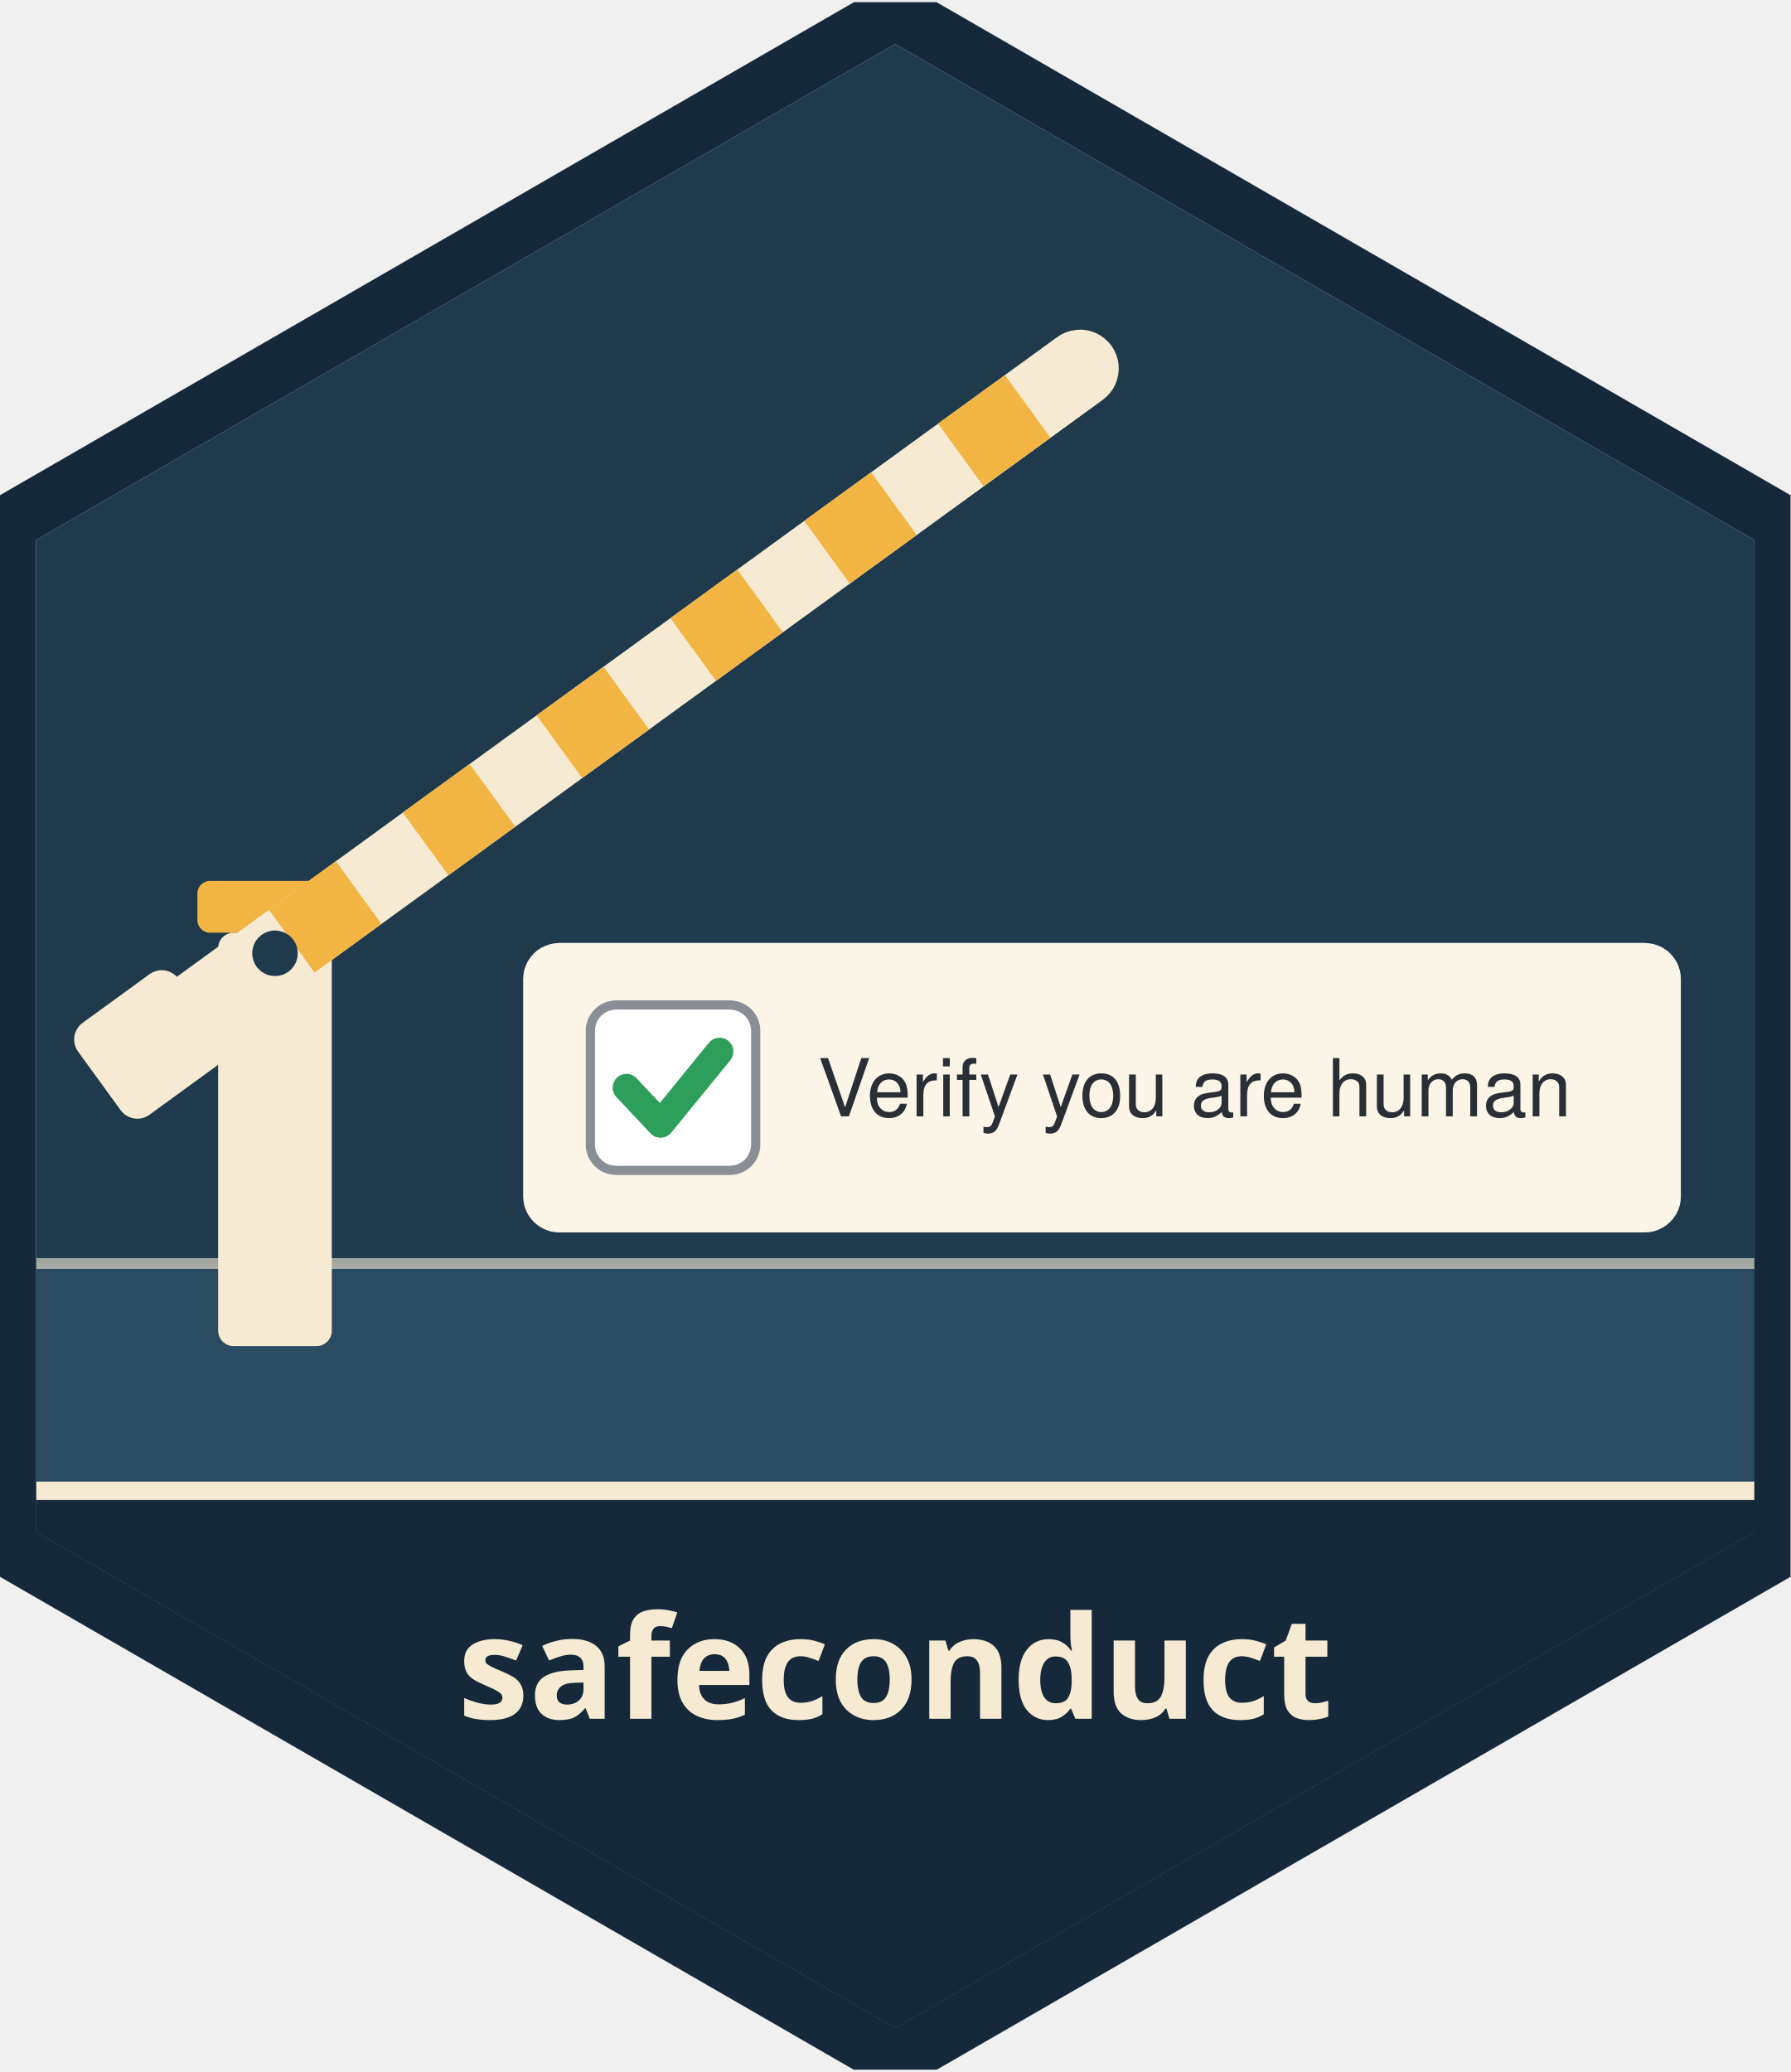
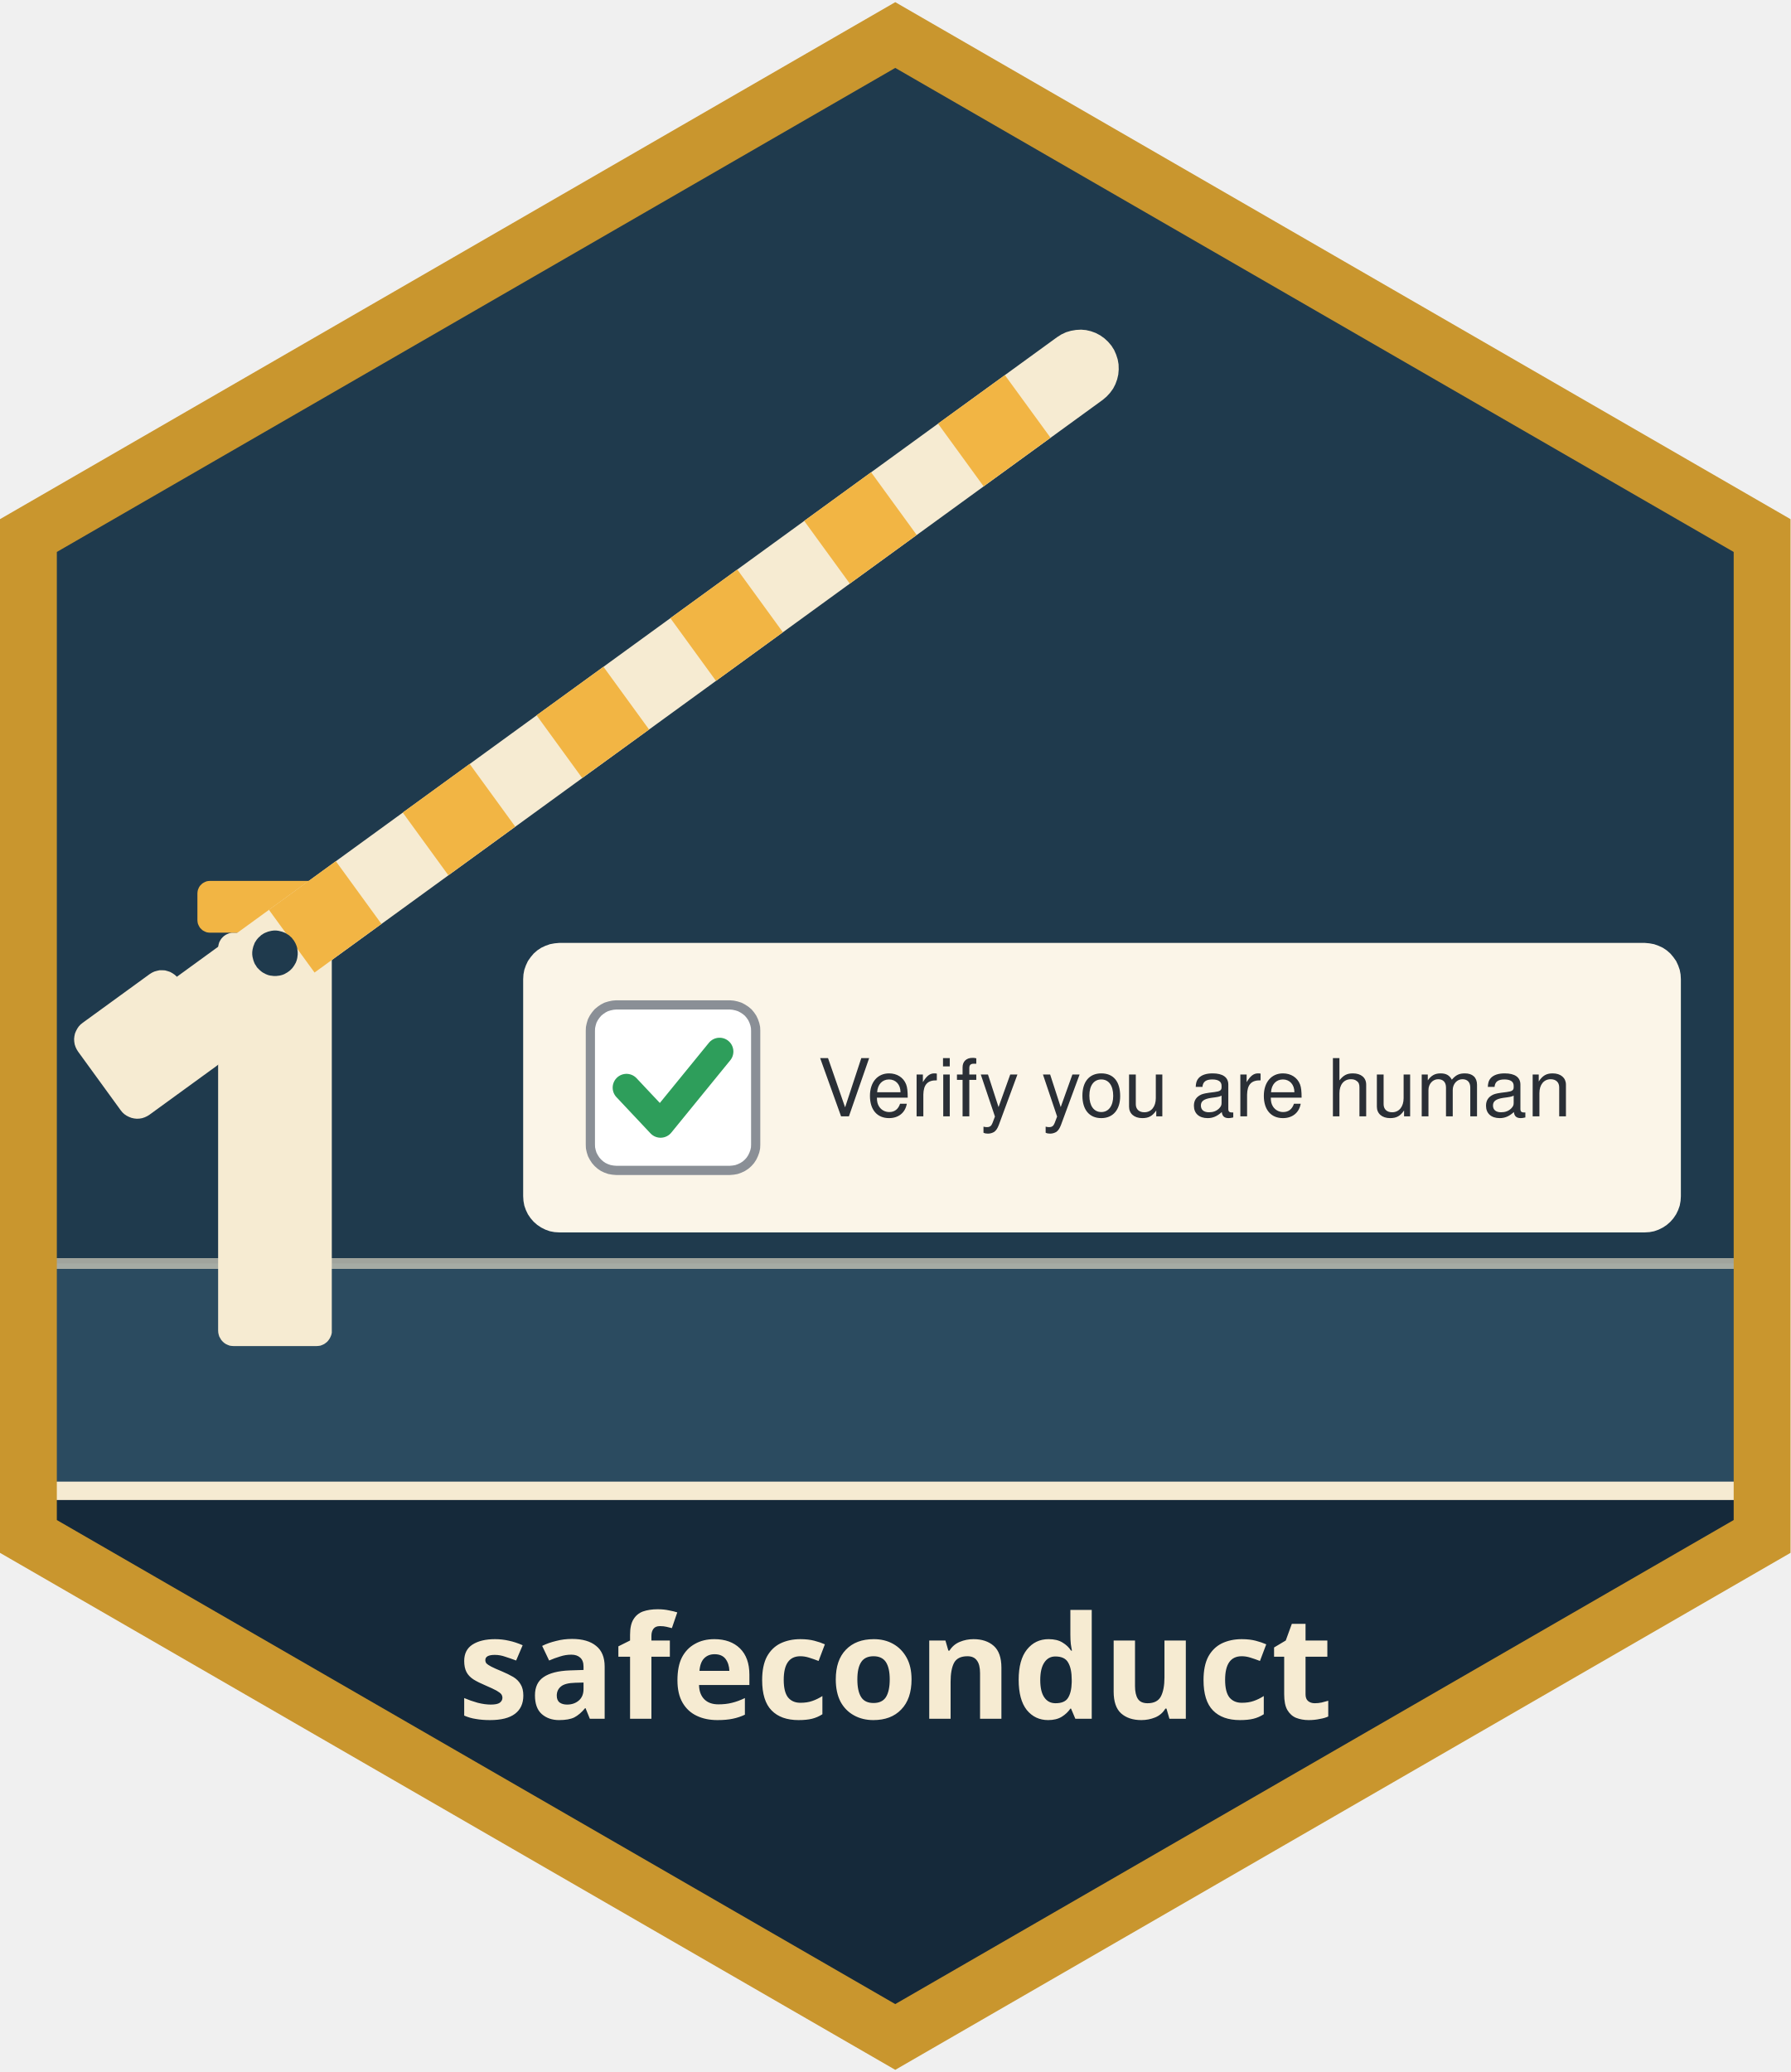
<svg xmlns="http://www.w3.org/2000/svg" width="124.44pt" height="144.00pt" viewBox="0 0 124.44 144.00">
  <g class="svglite">
    <defs>
      <style type="text/css">
    .svglite line, .svglite polyline, .svglite polygon, .svglite path, .svglite rect, .svglite circle {
      fill: none;
      stroke: #000000;
      stroke-linecap: round;
      stroke-linejoin: round;
      stroke-miterlimit: 10.00;
    }
    .svglite text {
      white-space: pre;
    }
    .svglite g.glyphgroup path {
      fill: inherit;
      stroke: none;
    }
  </style>
    </defs>
    <rect width="100%" height="100%" style="stroke: none; fill: none;" />
    <defs>
      <clipPath id="cpMC4wMHwxMjQuNDR8MC4wMHwxNDQuMDA=">
        <rect x="0.00" y="0.00" width="124.44" height="144.00" />
      </clipPath>
    </defs>
    <g clip-path="url(#cpMC4wMHwxMjQuNDR8MC4wMHwxNDQuMDA=)">
</g>
    <defs>
      <clipPath id="cpMC4wMHwxMjQuNDR8MC4xNXwxNDMuODU=">
        <rect x="0.00" y="0.15" width="124.44" height="143.69" />
      </clipPath>
    </defs>
    <g clip-path="url(#cpMC4wMHwxMjQuNDR8MC4xNXwxNDMuODU=)">
</g>
    <g clip-path="url(#cpMC4wMHwxMjQuNDR8MC4wMHwxNDQuMDA=)">
</g>
    <g clip-path="url(#cpMC4wMHwxMjQuNDR8MC4xNXwxNDMuODU=)">
      <path d="M 62.22 3.06 L 121.93 37.53 L 121.93 106.47 L 62.22 140.94 L 2.51 106.47 L 2.51 37.53 L 62.22 3.06 Z" style="fill-rule: evenodd; fill: #1F3A4D; stroke-width: 0.43; stroke: none; stroke-linecap: butt;" />
      <path d="M 121.93 106.47 L 62.22 140.94 L 2.51 106.47 L 2.51 87.81 L 121.93 87.81 L 121.93 106.47 Z" style="fill-rule: evenodd; fill: #2B4B60; stroke-width: 0.43; stroke: none; stroke-linecap: butt;" />
      <polyline points="2.51,87.81 121.93,87.81 " style="stroke-width: 0.75; stroke: #F6EBD2; stroke-opacity: 0.60; stroke-linecap: butt;" />
      <path d="M 15.16 92.48 L 15.16 65.89 L 15.17 65.75 L 15.20 65.61 L 15.24 65.48 L 15.31 65.35 L 15.38 65.24 L 15.48 65.13 L 15.58 65.04 L 15.70 64.96 L 15.83 64.90 L 15.96 64.85 L 16.10 64.82 L 16.24 64.82 L 21.99 64.82 L 22.13 64.82 L 22.27 64.85 L 22.40 64.90 L 22.53 64.96 L 22.64 65.04 L 22.75 65.13 L 22.84 65.24 L 22.92 65.35 L 22.98 65.48 L 23.03 65.61 L 23.06 65.75 L 23.06 65.89 L 23.06 92.48 L 23.06 92.62 L 23.03 92.76 L 22.98 92.89 L 22.92 93.01 L 22.84 93.13 L 22.75 93.24 L 22.64 93.33 L 22.53 93.41 L 22.40 93.47 L 22.27 93.52 L 22.13 93.54 L 21.99 93.55 L 16.24 93.55 L 16.10 93.54 L 15.96 93.52 L 15.83 93.47 L 15.70 93.41 L 15.58 93.33 L 15.48 93.24 L 15.38 93.13 L 15.31 93.01 L 15.24 92.89 L 15.20 92.76 L 15.17 92.62 L 15.16 92.48 Z" style="fill-rule: evenodd; fill: #F6EBD2; stroke-width: 0.43; stroke: none; stroke-linecap: butt;" />
      <path d="M 13.72 63.95 L 13.72 62.09 L 13.73 61.97 L 13.75 61.86 L 13.79 61.76 L 13.84 61.65 L 13.90 61.56 L 13.98 61.48 L 14.06 61.40 L 14.16 61.34 L 14.26 61.29 L 14.36 61.25 L 14.47 61.23 L 14.59 61.22 L 23.64 61.22 L 23.75 61.23 L 23.86 61.25 L 23.97 61.29 L 24.07 61.34 L 24.16 61.40 L 24.25 61.48 L 24.32 61.56 L 24.39 61.65 L 24.44 61.76 L 24.47 61.86 L 24.49 61.97 L 24.50 62.09 L 24.50 63.95 L 24.49 64.07 L 24.47 64.18 L 24.44 64.28 L 24.39 64.38 L 24.32 64.48 L 24.25 64.56 L 24.16 64.64 L 24.07 64.70 L 23.97 64.75 L 23.86 64.79 L 23.75 64.81 L 23.64 64.82 L 14.59 64.82 L 14.47 64.81 L 14.36 64.79 L 14.26 64.75 L 14.16 64.70 L 14.06 64.64 L 13.98 64.56 L 13.90 64.48 L 13.84 64.38 L 13.79 64.28 L 13.75 64.18 L 13.73 64.07 L 13.72 63.95 Z" style="fill-rule: evenodd; fill: #F2B544; stroke-width: 0.43; stroke: none; stroke-linecap: butt;" />
      <path d="M 13.58 73.61 L 13.28 73.79 L 12.96 73.94 L 12.62 74.05 L 12.27 74.10 L 11.92 74.12 L 11.57 74.09 L 11.23 74.01 L 10.90 73.89 L 10.58 73.72 L 10.30 73.52 L 10.04 73.28 L 9.81 73.01 L 9.62 72.71 L 9.48 72.39 L 9.37 72.05 L 9.31 71.71 L 9.30 71.35 L 9.33 71.00 L 9.41 70.66 L 9.53 70.33 L 9.70 70.02 L 9.90 69.73 L 10.14 69.47 L 10.41 69.25 L 73.47 23.43 L 73.77 23.24 L 74.09 23.09 L 74.43 22.99 L 74.78 22.93 L 75.13 22.91 L 75.48 22.94 L 75.82 23.02 L 76.15 23.14 L 76.47 23.31 L 76.75 23.51 L 77.01 23.75 L 77.24 24.02 L 77.43 24.32 L 77.57 24.64 L 77.68 24.98 L 77.74 25.32 L 77.75 25.68 L 77.72 26.03 L 77.64 26.37 L 77.52 26.70 L 77.36 27.01 L 77.15 27.30 L 76.91 27.56 L 76.64 27.79 L 13.58 73.61 Z" style="fill-rule: evenodd; fill: #F6EBD2; stroke-width: 0.43; stroke: none; stroke-linecap: butt;" />
      <path d="M 21.86 67.59 L 18.69 63.23 L 23.34 59.85 L 26.51 64.21 L 21.86 67.59 Z" style="fill-rule: evenodd; fill: #F2B544; stroke-width: 0.43; stroke: none; stroke-linecap: butt;" />
      <path d="M 31.16 60.83 L 27.99 56.47 L 32.64 53.09 L 35.81 57.45 L 31.16 60.83 Z" style="fill-rule: evenodd; fill: #F2B544; stroke-width: 0.43; stroke: none; stroke-linecap: butt;" />
      <path d="M 40.46 54.07 L 37.29 49.71 L 41.94 46.34 L 45.11 50.70 L 40.46 54.07 Z" style="fill-rule: evenodd; fill: #F2B544; stroke-width: 0.43; stroke: none; stroke-linecap: butt;" />
      <path d="M 49.76 47.32 L 46.59 42.96 L 51.24 39.58 L 54.41 43.94 L 49.76 47.32 Z" style="fill-rule: evenodd; fill: #F2B544; stroke-width: 0.43; stroke: none; stroke-linecap: butt;" />
      <path d="M 59.06 40.56 L 55.89 36.20 L 60.54 32.82 L 63.71 37.18 L 59.06 40.56 Z" style="fill-rule: evenodd; fill: #F2B544; stroke-width: 0.43; stroke: none; stroke-linecap: butt;" />
      <path d="M 68.36 33.80 L 65.19 29.44 L 69.84 26.07 L 73.01 30.42 L 68.36 33.80 Z" style="fill-rule: evenodd; fill: #F2B544; stroke-width: 0.43; stroke: none; stroke-linecap: butt;" />
      <path d="M 8.38 77.15 L 5.43 73.09 L 5.33 72.93 L 5.25 72.76 L 5.19 72.58 L 5.16 72.39 L 5.15 72.20 L 5.17 72.02 L 5.21 71.83 L 5.28 71.66 L 5.37 71.49 L 5.47 71.34 L 5.60 71.20 L 5.75 71.08 L 10.40 67.70 L 10.56 67.60 L 10.73 67.52 L 10.91 67.47 L 11.09 67.43 L 11.28 67.43 L 11.47 67.44 L 11.65 67.49 L 11.83 67.55 L 11.99 67.64 L 12.15 67.75 L 12.28 67.87 L 12.40 68.02 L 15.36 72.09 L 15.46 72.25 L 15.54 72.42 L 15.59 72.60 L 15.63 72.78 L 15.63 72.97 L 15.62 73.16 L 15.57 73.34 L 15.51 73.52 L 15.42 73.68 L 15.31 73.84 L 15.19 73.97 L 15.04 74.09 L 10.39 77.47 L 10.23 77.57 L 10.06 77.65 L 9.88 77.71 L 9.70 77.74 L 9.51 77.75 L 9.32 77.73 L 9.14 77.69 L 8.96 77.62 L 8.80 77.54 L 8.64 77.43 L 8.50 77.30 L 8.38 77.15 Z" style="fill-rule: evenodd; fill: #F6EBD2; stroke-width: 0.43; stroke: none; stroke-linecap: butt;" />
      <path d="M 20.69 66.25 L 20.69 66.34 L 20.68 66.42 L 20.67 66.50 L 20.66 66.58 L 20.64 66.66 L 20.62 66.74 L 20.59 66.82 L 20.56 66.90 L 20.52 66.97 L 20.48 67.04 L 20.44 67.11 L 20.39 67.18 L 20.34 67.25 L 20.29 67.31 L 20.23 67.37 L 20.17 67.43 L 20.11 67.48 L 20.04 67.53 L 19.97 67.58 L 19.90 67.62 L 19.83 67.66 L 19.76 67.70 L 19.68 67.73 L 19.60 67.76 L 19.52 67.78 L 19.44 67.80 L 19.36 67.81 L 19.28 67.82 L 19.20 67.83 L 19.11 67.83 L 19.03 67.83 L 18.95 67.82 L 18.87 67.81 L 18.78 67.80 L 18.70 67.78 L 18.62 67.76 L 18.55 67.73 L 18.47 67.70 L 18.40 67.66 L 18.32 67.62 L 18.25 67.58 L 18.18 67.53 L 18.12 67.48 L 18.06 67.43 L 18.00 67.37 L 17.94 67.31 L 17.88 67.25 L 17.83 67.18 L 17.79 67.11 L 17.74 67.04 L 17.70 66.97 L 17.67 66.90 L 17.64 66.82 L 17.61 66.74 L 17.59 66.66 L 17.57 66.58 L 17.55 66.50 L 17.54 66.42 L 17.53 66.34 L 17.53 66.25 L 17.53 66.17 L 17.54 66.09 L 17.55 66.01 L 17.57 65.92 L 17.59 65.84 L 17.61 65.76 L 17.64 65.69 L 17.67 65.61 L 17.70 65.53 L 17.74 65.46 L 17.79 65.39 L 17.83 65.32 L 17.88 65.26 L 17.94 65.19 L 18.00 65.13 L 18.06 65.08 L 18.12 65.02 L 18.18 64.97 L 18.25 64.93 L 18.32 64.88 L 18.40 64.84 L 18.47 64.81 L 18.55 64.78 L 18.62 64.75 L 18.70 64.73 L 18.78 64.71 L 18.87 64.69 L 18.95 64.68 L 19.03 64.67 L 19.11 64.67 L 19.20 64.67 L 19.28 64.68 L 19.36 64.69 L 19.44 64.71 L 19.52 64.73 L 19.60 64.75 L 19.68 64.78 L 19.76 64.81 L 19.83 64.84 L 19.90 64.88 L 19.97 64.93 L 20.04 64.97 L 20.11 65.02 L 20.17 65.08 L 20.23 65.13 L 20.29 65.19 L 20.34 65.26 L 20.39 65.32 L 20.44 65.39 L 20.48 65.46 L 20.52 65.53 L 20.56 65.61 L 20.59 65.69 L 20.62 65.76 L 20.64 65.84 L 20.66 65.92 L 20.67 66.01 L 20.68 66.09 L 20.69 66.17 L 20.69 66.25 Z" style="fill-rule: evenodd; fill: #1F3A4D; stroke-width: 0.43; stroke: none; stroke-linecap: butt;" />
      <path d="M 36.36 83.14 L 36.36 68.05 L 36.38 67.72 L 36.44 67.40 L 36.55 67.09 L 36.69 66.79 L 36.88 66.52 L 37.09 66.27 L 37.34 66.05 L 37.61 65.87 L 37.91 65.73 L 38.22 65.62 L 38.54 65.56 L 38.87 65.53 L 114.31 65.53 L 114.64 65.56 L 114.96 65.62 L 115.27 65.73 L 115.57 65.87 L 115.84 66.05 L 116.09 66.27 L 116.30 66.52 L 116.49 66.79 L 116.63 67.09 L 116.74 67.40 L 116.80 67.72 L 116.82 68.05 L 116.82 83.14 L 116.80 83.46 L 116.74 83.79 L 116.63 84.10 L 116.49 84.39 L 116.30 84.67 L 116.09 84.91 L 115.84 85.13 L 115.57 85.31 L 115.27 85.46 L 114.96 85.57 L 114.64 85.63 L 114.31 85.65 L 38.87 85.65 L 38.54 85.63 L 38.22 85.57 L 37.91 85.46 L 37.61 85.31 L 37.34 85.13 L 37.09 84.91 L 36.88 84.67 L 36.69 84.39 L 36.55 84.10 L 36.44 83.79 L 36.38 83.46 L 36.36 83.14 Z" style="fill-rule: evenodd; fill: #FBF5E8; stroke-width: 0.43; stroke: none; stroke-linecap: butt;" />
      <path d="M 41.03 79.54 L 41.03 71.64 L 41.04 71.41 L 41.09 71.18 L 41.16 70.95 L 41.27 70.74 L 41.40 70.55 L 41.55 70.37 L 41.73 70.22 L 41.92 70.09 L 42.13 69.98 L 42.36 69.91 L 42.59 69.86 L 42.82 69.84 L 50.73 69.84 L 50.96 69.86 L 51.19 69.91 L 51.41 69.98 L 51.62 70.09 L 51.82 70.22 L 52.00 70.37 L 52.15 70.55 L 52.28 70.74 L 52.38 70.95 L 52.46 71.18 L 52.51 71.41 L 52.52 71.64 L 52.52 79.54 L 52.51 79.78 L 52.46 80.01 L 52.38 80.23 L 52.28 80.44 L 52.15 80.64 L 52.00 80.81 L 51.82 80.97 L 51.62 81.10 L 51.41 81.20 L 51.19 81.28 L 50.96 81.32 L 50.73 81.34 L 42.82 81.34 L 42.59 81.32 L 42.36 81.28 L 42.13 81.20 L 41.92 81.10 L 41.73 80.97 L 41.55 80.81 L 41.40 80.64 L 41.27 80.44 L 41.16 80.23 L 41.09 80.01 L 41.04 79.78 L 41.03 79.54 Z" style="fill-rule: evenodd; fill: #FFFFFF; stroke-width: 0.64; stroke: #8A8F96; stroke-linecap: butt;" />
      <polyline points="43.54,75.59 45.91,78.11 50.01,73.08 " style="stroke-width: 1.92; stroke: #2E9E5B;" />
      <text x="56.83" y="77.58" style="font-size: 5.55px;fill: #2A2F36; font-family: &quot;Helvetica&quot;;" textLength="52.41px" lengthAdjust="spacingAndGlyphs">Verify you are human</text>
      <path d="M 121.93 106.47 L 62.22 140.94 L 2.51 106.47 L 2.51 103.61 L 121.93 103.61 L 121.93 106.47 Z" style="fill-rule: evenodd; fill: #15293A; stroke-width: 0.43; stroke: none; stroke-linecap: butt;" />
      <polyline points="2.51,103.61 121.93,103.61 " style="stroke-width: 1.28; stroke: #F6EBD2; stroke-linecap: butt;" />
      <text x="62.22" y="119.45" text-anchor="middle" style="font-size: 9.96px; font-weight: bold;fill: #F6EBD2; font-family: &quot;Menlo&quot;;" textLength="66.00px" lengthAdjust="spacingAndGlyphs">safeconduct</text>
-       <path d="M 125.16 34.83 L 125.22 34.87 L 125.29 34.91 L 125.35 34.96 L 125.40 35.01 L 125.46 35.06 L 125.51 35.12 L 125.56 35.17 L 125.60 35.23 L 125.65 35.29 L 125.69 35.36 L 125.72 35.42 L 125.75 35.49 L 125.78 35.56 L 125.81 35.63 L 125.83 35.71 L 125.85 35.78 L 125.86 35.85 L 125.87 35.93 L 125.88 36.00 L 125.88 36.08 L 125.88 107.92 L 125.88 108.00 L 125.87 108.07 L 125.86 108.15 L 125.85 108.22 L 125.83 108.29 L 125.81 108.37 L 125.78 108.44 L 125.75 108.51 L 125.72 108.58 L 125.69 108.64 L 125.65 108.71 L 125.60 108.77 L 125.56 108.83 L 125.51 108.88 L 125.46 108.94 L 125.40 108.99 L 125.35 109.04 L 125.29 109.09 L 125.22 109.13 L 125.16 109.17 L 62.94 145.09 L 62.87 145.13 L 62.80 145.16 L 62.74 145.19 L 62.66 145.21 L 62.59 145.23 L 62.52 145.25 L 62.45 145.27 L 62.37 145.28 L 62.30 145.28 L 62.22 145.28 L 62.15 145.28 L 62.07 145.28 L 62.00 145.27 L 61.92 145.25 L 61.85 145.23 L 61.78 145.21 L 61.71 145.19 L 61.64 145.16 L 61.57 145.13 L 61.50 145.09 L -0.72 109.17 L -0.78 109.13 L -0.84 109.09 L -0.90 109.04 L -0.96 108.99 L -1.02 108.94 L -1.07 108.88 L -1.12 108.83 L -1.16 108.77 L -1.21 108.71 L -1.24 108.64 L -1.28 108.58 L -1.31 108.51 L -1.34 108.44 L -1.37 108.37 L -1.39 108.29 L -1.41 108.22 L -1.42 108.15 L -1.43 108.07 L -1.43 108.00 L -1.44 107.92 L -1.44 36.08 L -1.43 36.00 L -1.43 35.93 L -1.42 35.85 L -1.41 35.78 L -1.39 35.71 L -1.37 35.63 L -1.34 35.56 L -1.31 35.49 L -1.28 35.42 L -1.24 35.36 L -1.21 35.29 L -1.16 35.23 L -1.12 35.17 L -1.07 35.12 L -1.02 35.06 L -0.96 35.01 L -0.90 34.96 L -0.84 34.91 L -0.78 34.87 L -0.72 34.83 L 61.50 -1.09 L 61.57 -1.13 L 61.64 -1.16 L 61.71 -1.19 L 61.78 -1.21 L 61.85 -1.23 L 61.92 -1.25 L 62.00 -1.27 L 62.07 -1.28 L 62.15 -1.28 L 62.22 -1.28 L 62.30 -1.28 L 62.37 -1.28 L 62.45 -1.27 L 62.52 -1.25 L 62.59 -1.23 L 62.66 -1.21 L 62.74 -1.19 L 62.80 -1.16 L 62.87 -1.13 L 62.94 -1.09 L 125.16 34.83 ZM 2.51 37.53 L 2.51 106.47 L 62.22 140.94 L 121.93 106.47 L 121.93 37.53 L 62.22 3.06 L 2.51 37.53 Z" style="fill-rule: evenodd; fill: #15293A; stroke-width: 0.43; stroke: none; stroke-linecap: butt;" />
+       <path d="M 124.44 36.08 L 124.44 107.92 L 62.22 143.85 L 0.00 107.92 L -0 36.08 L 62.22 0.15 L 124.44 36.08 ZM 3.95 38.36 L 3.95 105.64 L 62.22 139.28 L 120.49 105.64 L 120.49 38.36 L 62.22 4.72 L 3.95 38.36 Z" style="fill-rule: evenodd; fill: #C9962E; stroke-width: 0.43; stroke: none; stroke-linecap: butt;" />
    </g>
    <g clip-path="url(#cpMC4wMHwxMjQuNDR8MC4wMHwxNDQuMDA=)">
</g>
  </g>
</svg>
